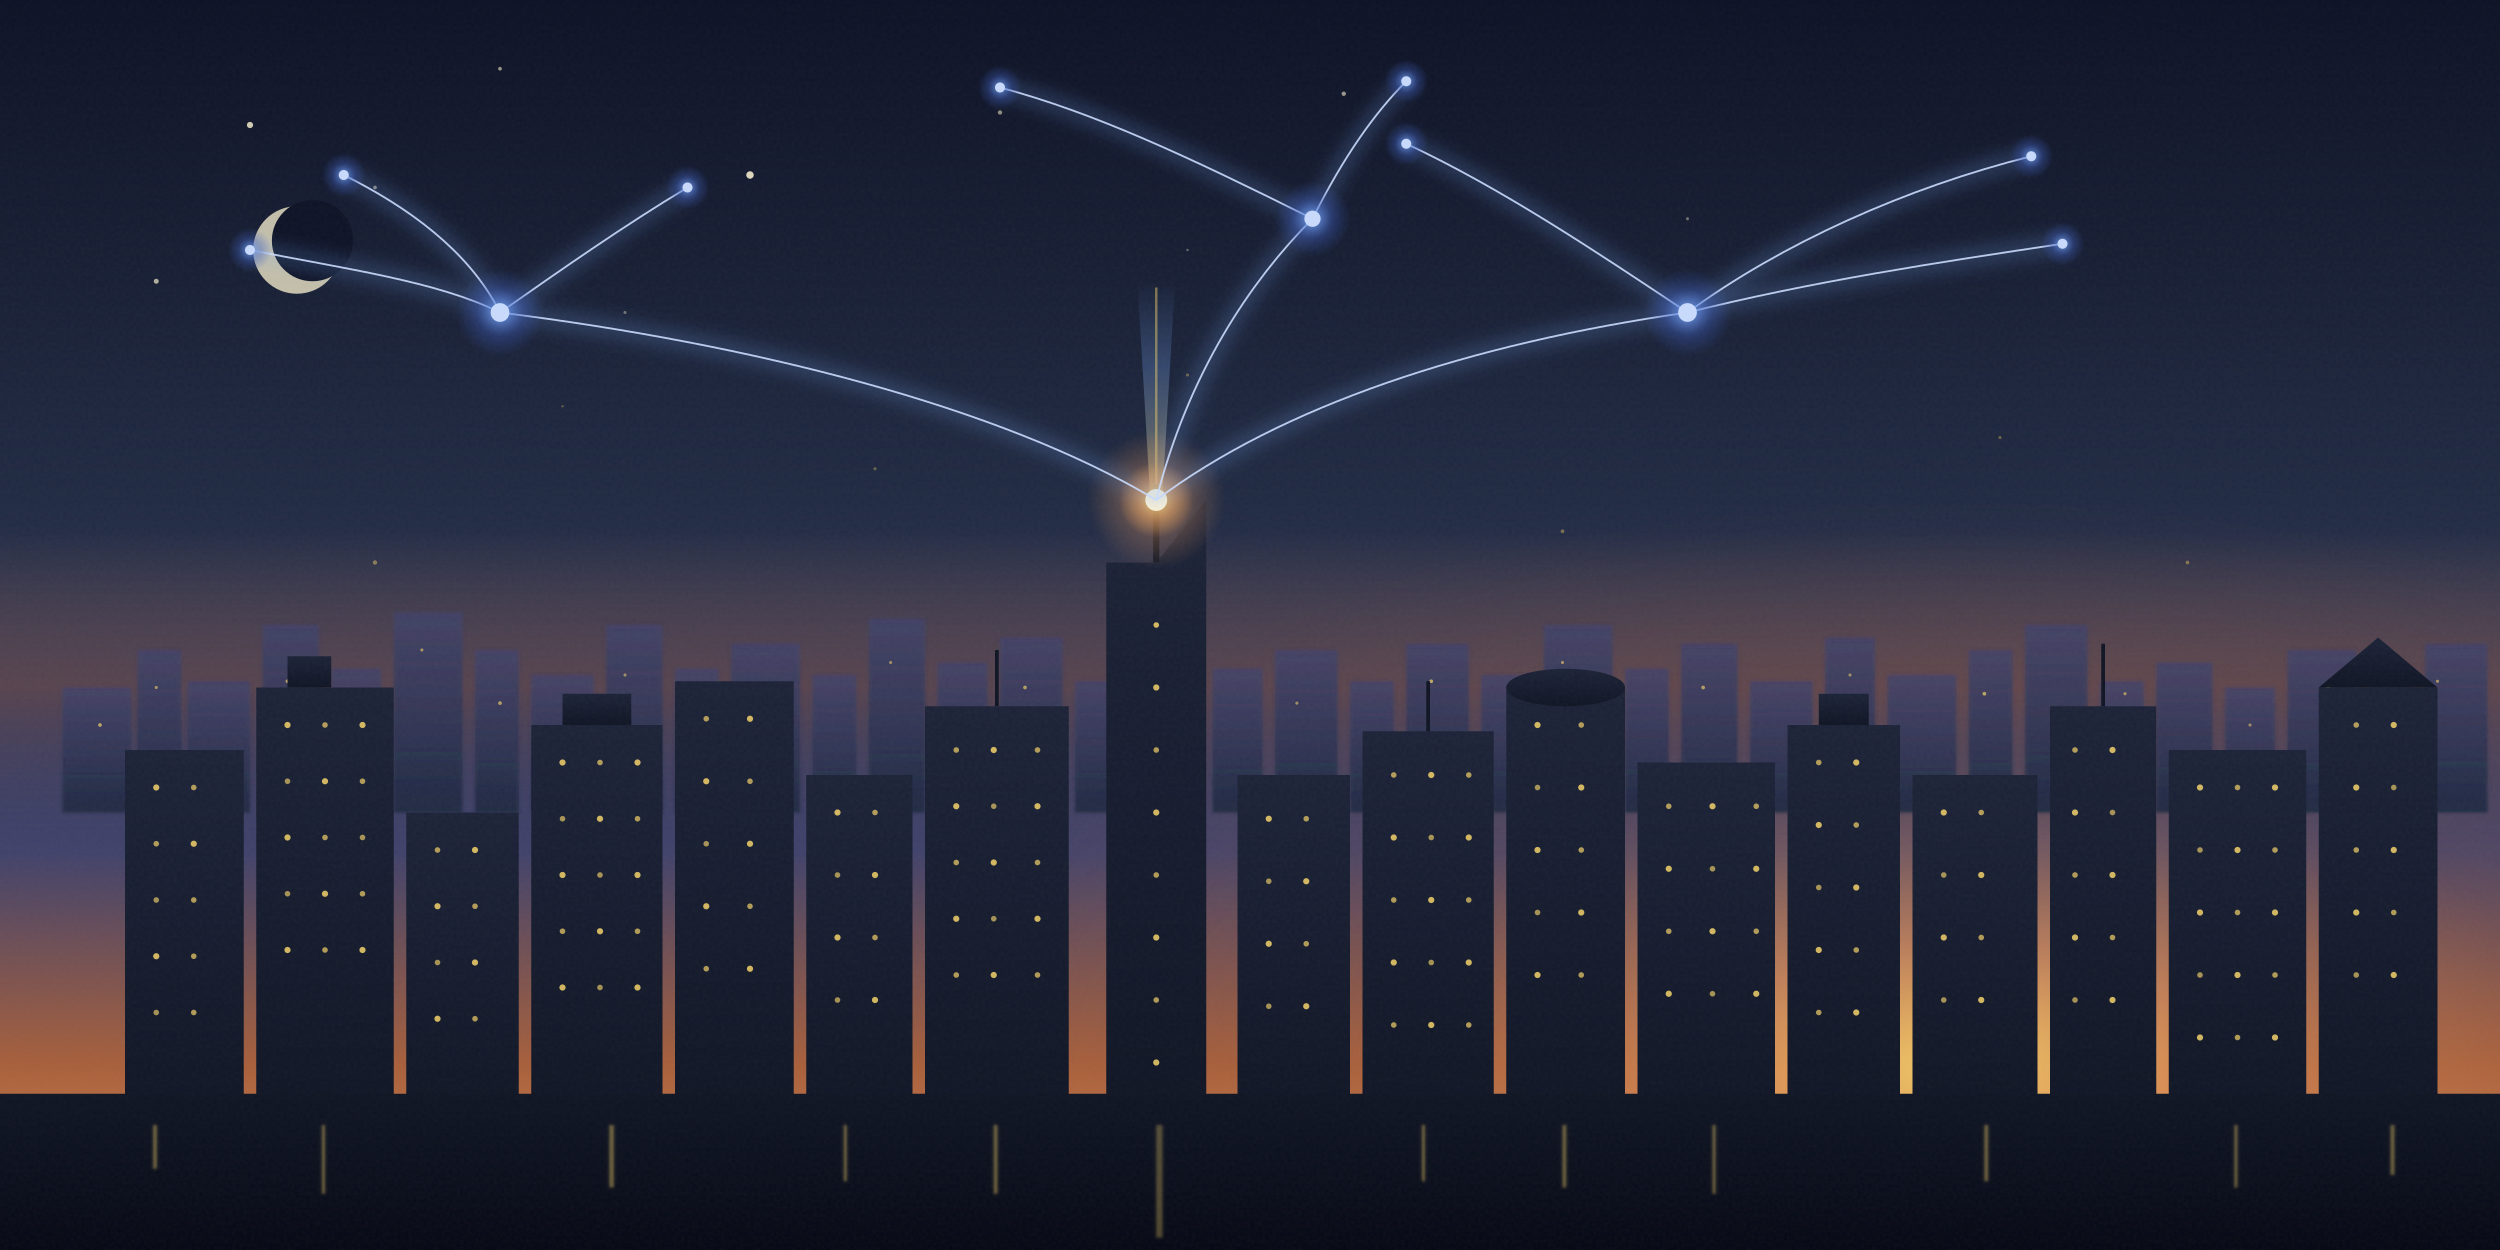
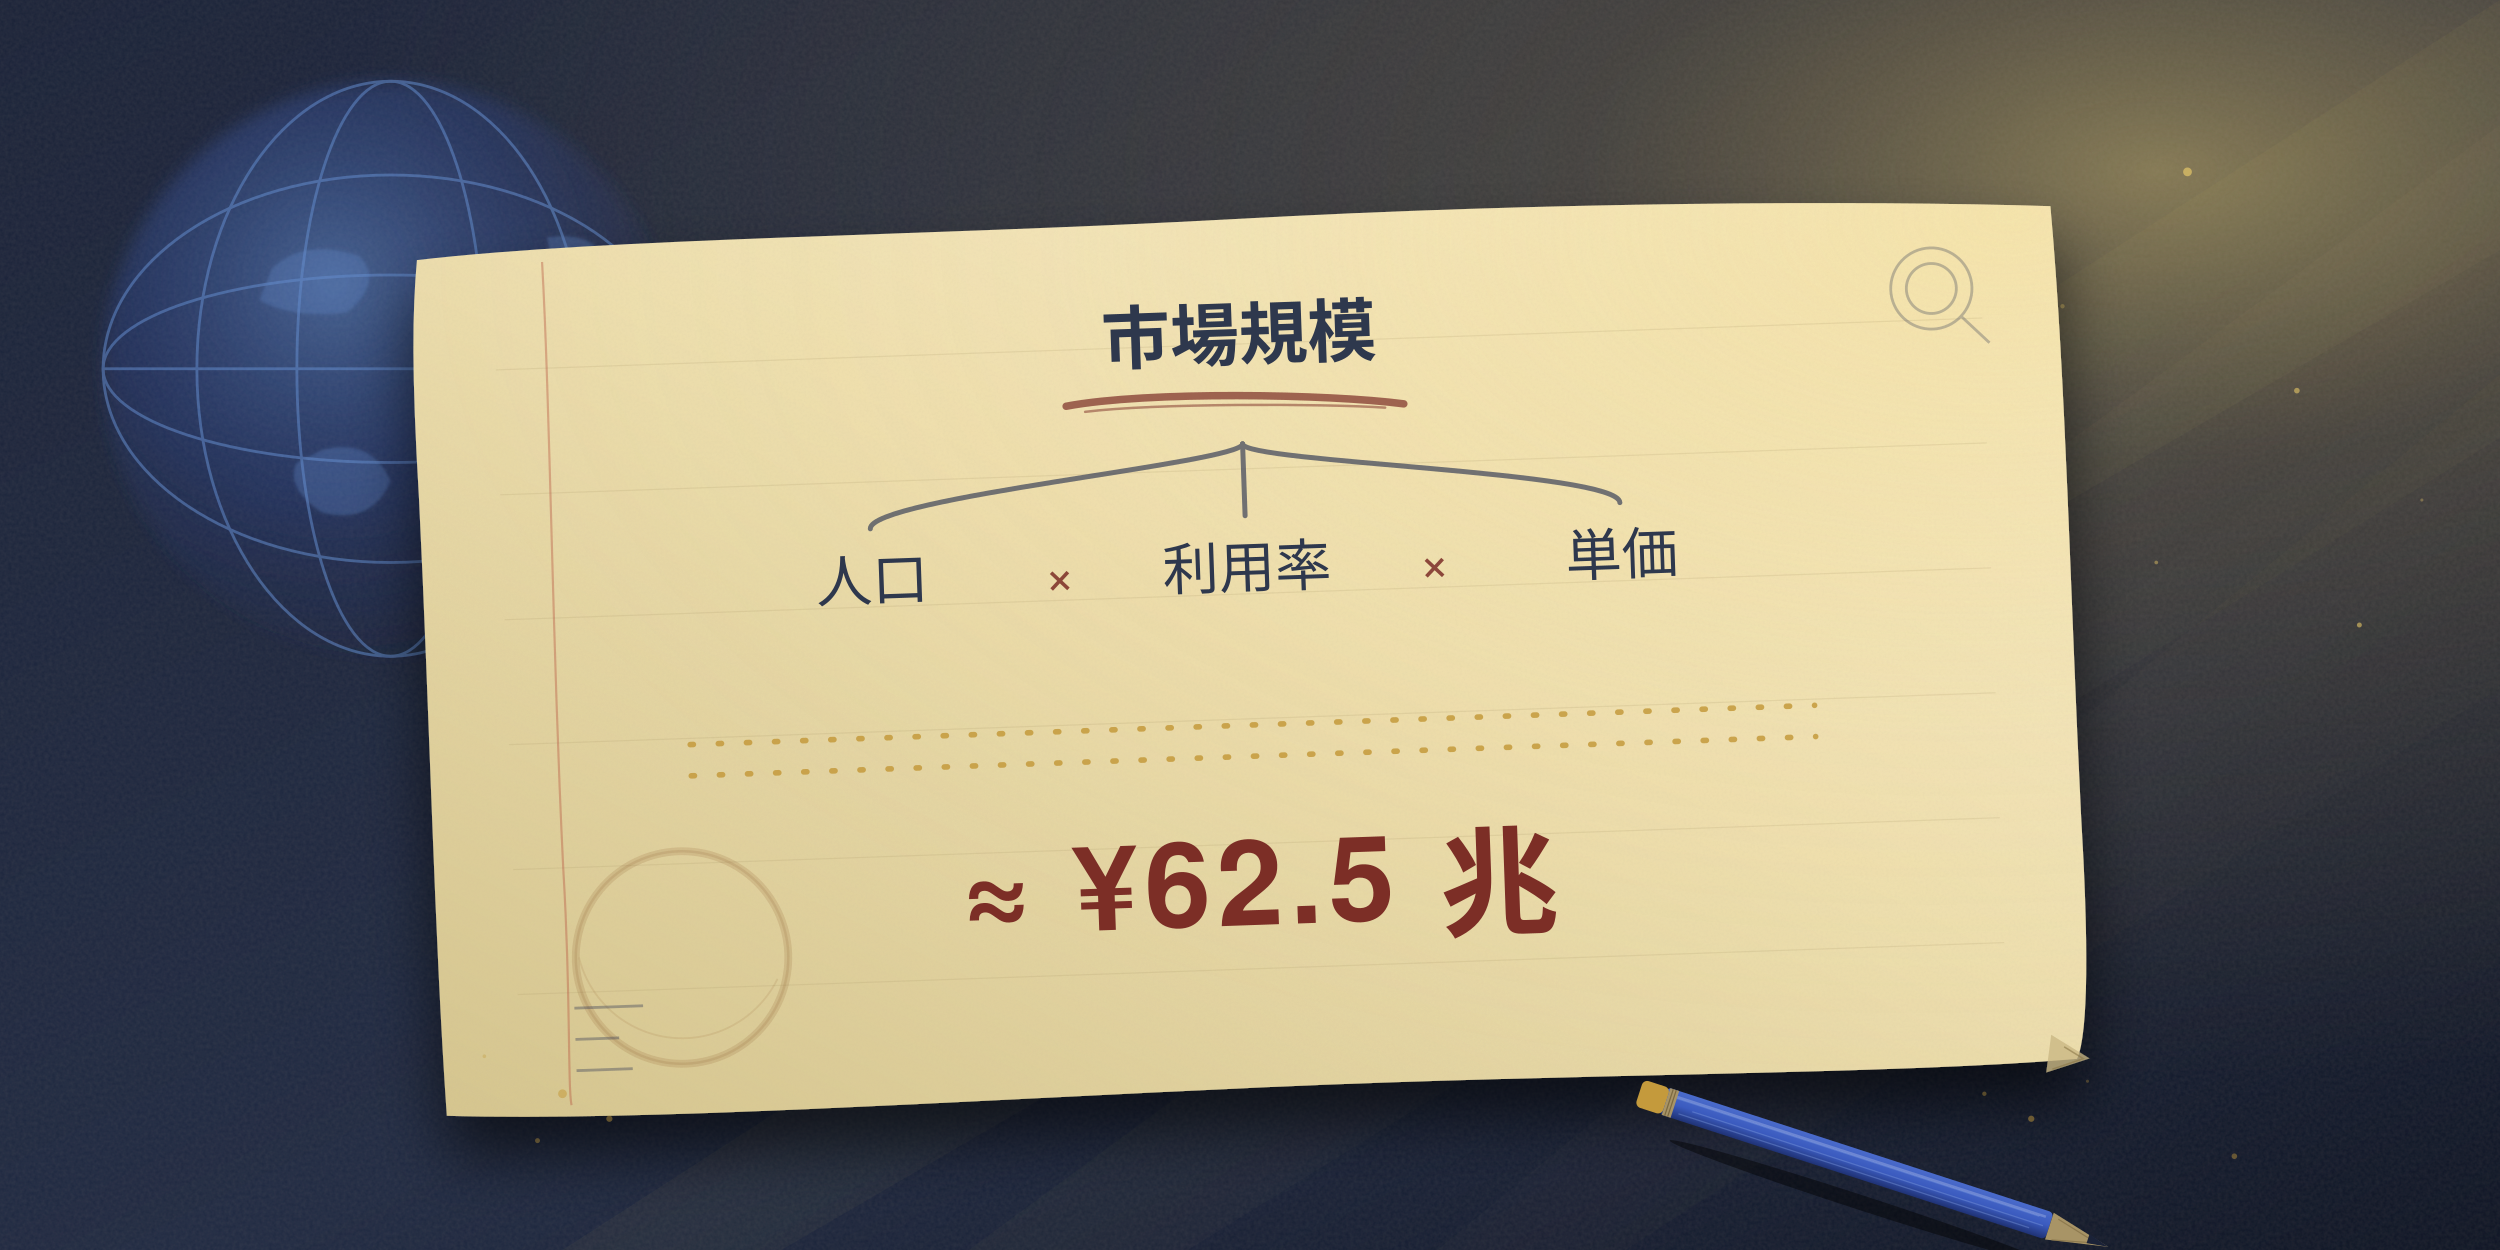
<svg xmlns="http://www.w3.org/2000/svg" viewBox="0 0 800 400" preserveAspectRatio="xMidYMid slice">
  <defs>
-     <linearGradient id="sky-f1" x1="0" y1="0" x2="0" y2="1">
-       <stop offset="0%" stop-color="#0B1024" />
-       <stop offset="40%" stop-color="#1F2942" />
-       <stop offset="68%" stop-color="#3F416B" />
-       <stop offset="85%" stop-color="#A85F3B" />
-       <stop offset="100%" stop-color="#E8965D" />
+     <linearGradient id="desk-f1" x1="0" y1="0" x2="1" y2="1">
+       <stop offset="0%" stop-color="#1A2238" />
+       <stop offset="55%" stop-color="#1F2942" />
+       <stop offset="100%" stop-color="#0E1424" />
    </linearGradient>
-     <radialGradient id="sun-f1" cx="0.78" cy="0.85" r="0.45">
-       <stop offset="0%" stop-color="#F4D26A" stop-opacity="0.95" />
-       <stop offset="22%" stop-color="#F4A261" stop-opacity="0.55" />
-       <stop offset="55%" stop-color="#A85F3B" stop-opacity="0.18" />
-       <stop offset="100%" stop-color="#A85F3B" stop-opacity="0" />
+     <radialGradient id="lamp-f1" cx="0.86" cy="0.14" r="0.72">
+       <stop offset="0%" stop-color="#F4D26A" stop-opacity="0.48" />
+       <stop offset="32%" stop-color="#C49A3C" stop-opacity="0.22" />
+       <stop offset="100%" stop-color="#C49A3C" stop-opacity="0" />
    </radialGradient>
-     <linearGradient id="cityFar-f1" x1="0" y1="0" x2="0" y2="1">
-       <stop offset="0%" stop-color="#3F416B" stop-opacity="0.8" />
-       <stop offset="100%" stop-color="#1F2942" stop-opacity="1" />
+     <linearGradient id="paper-f1" x1="0" y1="1" x2="1" y2="0">
+       <stop offset="0%" stop-color="#D5C58E" />
+       <stop offset="55%" stop-color="#EFE0B0" />
+       <stop offset="100%" stop-color="#F9F0D2" />
    </linearGradient>
-     <linearGradient id="cityMid-f1" x1="0" y1="0" x2="0" y2="1">
-       <stop offset="0%" stop-color="#1B2238" stop-opacity="1" />
-       <stop offset="100%" stop-color="#0E1424" stop-opacity="1" />
+     <radialGradient id="paperWarm-f1" cx="0.95" cy="0.05" r="0.95">
+       <stop offset="0%" stop-color="#F4D26A" stop-opacity="0.35" />
+       <stop offset="60%" stop-color="#F4D26A" stop-opacity="0.05" />
+       <stop offset="100%" stop-color="#F4D26A" stop-opacity="0" />
+     </radialGradient>
+     <linearGradient id="pencil-f1" x1="0" y1="0" x2="0" y2="1">
+       <stop offset="0%" stop-color="#4A6BCB" />
+       <stop offset="50%" stop-color="#3B5BBF" />
+       <stop offset="100%" stop-color="#1F3275" />
    </linearGradient>
-     <linearGradient id="cityNear-f1" x1="0" y1="0" x2="0" y2="1">
-       <stop offset="0%" stop-color="#0F1530" stop-opacity="1" />
-       <stop offset="100%" stop-color="#070914" stop-opacity="1" />
+     <radialGradient id="globe-f1" cx="0.4" cy="0.35" r="0.7">
+       <stop offset="0%" stop-color="#7AAEFF" stop-opacity="0.6" />
+       <stop offset="55%" stop-color="#3B5BBF" stop-opacity="0.32" />
+       <stop offset="100%" stop-color="#1B2954" stop-opacity="0.08" />
+     </radialGradient>
+     <linearGradient id="ray-f1" x1="0" y1="0" x2="1" y2="1">
+       <stop offset="0%" stop-color="#F4D26A" stop-opacity="0.18" />
+       <stop offset="40%" stop-color="#F4D26A" stop-opacity="0.06" />
+       <stop offset="100%" stop-color="#F4D26A" stop-opacity="0" />
    </linearGradient>
-     <linearGradient id="floor-f1" x1="0" y1="0" x2="0" y2="1">
-       <stop offset="0%" stop-color="#0E1424" />
-       <stop offset="100%" stop-color="#040714" />
-     </linearGradient>
-     <linearGradient id="haze-f1" x1="0" y1="0" x2="0" y2="1">
-       <stop offset="0%" stop-color="#E8965D" stop-opacity="0" />
-       <stop offset="50%" stop-color="#A85F3B" stop-opacity="0.32" />
-       <stop offset="100%" stop-color="#3F416B" stop-opacity="0" />
-     </linearGradient>
-     <radialGradient id="nodeGlow-f1" cx="0.5" cy="0.5" r="0.5">
-       <stop offset="0%" stop-color="#7AAEFF" stop-opacity="1" />
-       <stop offset="55%" stop-color="#3B5BBF" stop-opacity="0.4" />
-       <stop offset="100%" stop-color="#3B5BBF" stop-opacity="0" />
-     </radialGradient>
-     <radialGradient id="rootGlow-f1" cx="0.5" cy="0.5" r="0.5">
-       <stop offset="0%" stop-color="#F4D26A" stop-opacity="1" />
-       <stop offset="50%" stop-color="#F4A261" stop-opacity="0.5" />
-       <stop offset="100%" stop-color="#F4A261" stop-opacity="0" />
-     </radialGradient>
    <filter id="grain-f1" x="0%" y="0%" width="100%" height="100%">
      <feTurbulence type="fractalNoise" baseFrequency="0.85" numOctaves="2" seed="3" />
-       <feColorMatrix type="matrix" values="0 0 0 0 0.42  0 0 0 0 0.36  0 0 0 0 0.27  0 0 0 0.12 0" />
+       <feColorMatrix type="matrix" values="0 0 0 0 0.42  0 0 0 0 0.36  0 0 0 0 0.27  0 0 0 0.20 0" />
      <feComposite operator="in" in2="SourceGraphic" />
    </filter>
-     <filter id="softGlow-f1" x="-50%" y="-50%" width="200%" height="200%">
-       <feGaussianBlur stdDeviation="3" />
+     <filter id="paperGrain-f1" x="0%" y="0%" width="100%" height="100%">
+       <feTurbulence type="fractalNoise" baseFrequency="1.2" numOctaves="2" seed="7" />
+       <feColorMatrix type="matrix" values="0 0 0 0 0.55  0 0 0 0 0.46  0 0 0 0 0.30  0 0 0 0.20 0" />
+       <feComposite operator="in" in2="SourceGraphic" />
    </filter>
-     <filter id="strongGlow-f1" x="-50%" y="-50%" width="200%" height="200%">
-       <feGaussianBlur stdDeviation="6" />
+     <filter id="cardShadow-f1" x="-15%" y="-15%" width="130%" height="135%">
+       <feGaussianBlur in="SourceAlpha" stdDeviation="10" />
+       <feOffset dx="0" dy="12" />
+       <feComponentTransfer>
+         <feFuncA type="linear" slope="0.6" />
+       </feComponentTransfer>
+       <feMerge>
+         <feMergeNode />
+         <feMergeNode in="SourceGraphic" />
+       </feMerge>
    </filter>
-     <filter id="cityHaze-f1">
+     <filter id="softBlur-f1">
+       <feGaussianBlur stdDeviation="2.5" />
+     </filter>
+     <filter id="microBlur-f1">
      <feGaussianBlur stdDeviation="0.6" />
    </filter>
+     <clipPath id="paperShape-f1">
+       <path d="         M -262 -136         C -200 -141, -100 -138, 0 -140         C 100 -142, 200 -139, 261 -135         C 264 -80, 263 -10, 264 60         C 265 100, 264 130, 260 138         C 200 141, 100 137, 0 138         C -100 139, -200 142, -262 138         C -264 80, -263 10, -264 -60         C -265 -100, -264 -120, -262 -136         Z" />
+     </clipPath>
  </defs>
-   <rect width="800" height="400" fill="url(#sky-f1)" />
-   <rect width="800" height="400" fill="url(#sun-f1)" />
-   <g fill="#F4ECCC">
-     <circle cx="80" cy="40" r="1.0" opacity="0.85" />
-     <circle cx="160" cy="22" r="0.6" opacity="0.6" />
-     <circle cx="240" cy="56" r="1.2" opacity="0.9" />
-     <circle cx="320" cy="36" r="0.7" opacity="0.55" />
-     <circle cx="50" cy="90" r="0.8" opacity="0.7" />
-     <circle cx="200" cy="100" r="0.5" opacity="0.4" />
-     <circle cx="120" cy="60" r="0.6" opacity="0.5" />
-     <circle cx="430" cy="30" r="0.7" opacity="0.6" />
-     <circle cx="540" cy="70" r="0.5" opacity="0.4" />
-     <circle cx="380" cy="80" r="0.4" opacity="0.35" />
+   <rect width="800" height="400" fill="url(#desk-f1)" />
+   <rect width="800" height="400" fill="url(#lamp-f1)" />
+   <g opacity="0.85">
+     <polygon points="800,0 800,80 250,400 180,400" fill="url(#ray-f1)" />
+     <polygon points="800,40 800,140 380,400 310,400" fill="url(#ray-f1)" opacity="0.7" />
+     <polygon points="800,120 800,220 520,400 460,400" fill="url(#ray-f1)" opacity="0.5" />
  </g>
-   <g transform="translate(95,80)" opacity="0.85">
-     <circle cx="0" cy="0" r="14" fill="#F4ECCC" opacity="0.92" />
-     <circle cx="5" cy="-3" r="13" fill="#0B1024" />
-   </g>
-   <rect x="0" y="170" width="800" height="100" fill="url(#haze-f1)" />
-   <g fill="url(#cityFar-f1)" filter="url(#cityHaze-f1)">
-     <rect x="20" y="220" width="22" height="40" />
-     <rect x="44" y="208" width="14" height="52" />
-     <rect x="60" y="218" width="20" height="42" />
-     <rect x="84" y="200" width="18" height="60" />
-     <rect x="106" y="214" width="16" height="46" />
-     <rect x="126" y="196" width="22" height="64" />
-     <rect x="152" y="208" width="14" height="52" />
-     <rect x="170" y="216" width="20" height="44" />
-     <rect x="194" y="200" width="18" height="60" />
-     <rect x="216" y="214" width="14" height="46" />
-     <rect x="234" y="206" width="22" height="54" />
-     <rect x="260" y="216" width="14" height="44" />
-     <rect x="278" y="198" width="18" height="62" />
-     <rect x="300" y="212" width="16" height="48" />
-     <rect x="320" y="204" width="20" height="56" />
-     <rect x="344" y="218" width="14" height="42" />
-     <rect x="362" y="202" width="22" height="58" />
-     <rect x="388" y="214" width="16" height="46" />
-     <rect x="408" y="208" width="20" height="52" />
-     <rect x="432" y="218" width="14" height="42" />
-     <rect x="450" y="206" width="20" height="54" />
-     <rect x="474" y="216" width="16" height="44" />
-     <rect x="494" y="200" width="22" height="60" />
-     <rect x="520" y="214" width="14" height="46" />
-     <rect x="538" y="206" width="18" height="54" />
-     <rect x="560" y="218" width="20" height="42" />
-     <rect x="584" y="204" width="16" height="56" />
-     <rect x="604" y="216" width="22" height="44" />
-     <rect x="630" y="208" width="14" height="52" />
-     <rect x="648" y="200" width="20" height="60" />
-     <rect x="672" y="218" width="14" height="42" />
-     <rect x="690" y="212" width="18" height="48" />
-     <rect x="712" y="220" width="16" height="40" />
-     <rect x="732" y="208" width="22" height="52" />
-     <rect x="758" y="218" width="14" height="42" />
-     <rect x="776" y="206" width="20" height="54" />
+   <rect width="800" height="400" filter="url(#grain-f1)" opacity="0.55" />
+   <g transform="translate(125,118)" opacity="0.72">
+     <g filter="url(#softBlur-f1)">
+       <circle cx="0" cy="0" r="92" fill="url(#globe-f1)" />
+     </g>
+     <g fill="none" stroke="#7AAEFF" stroke-width="0.9" opacity="0.55">
+       <ellipse cx="0" cy="0" rx="92" ry="30" />
+       <ellipse cx="0" cy="0" rx="92" ry="62" />
+       <ellipse cx="0" cy="0" rx="30" ry="92" />
+       <ellipse cx="0" cy="0" rx="62" ry="92" />
+       <line x1="-92" y1="0" x2="92" y2="0" />
+     </g>
+     <g fill="#7AAEFF" opacity="0.32" filter="url(#microBlur-f1)">
+       <path d="M -38 -32 Q -28 -42, -10 -36 Q -2 -28, -14 -18 Q -32 -16, -42 -22 Z" />
+       <path d="M 12 -8 Q 32 -16, 48 -6 Q 54 6, 44 16 Q 26 20, 14 12 Z" />
+       <path d="M -22 26 Q -6 22, 0 36 Q -6 50, -22 46 Q -34 38, -30 30 Z" />
+       <path d="M 50 -42 Q 64 -44, 68 -36 Q 64 -28, 52 -32 Z" />
+     </g>
  </g>
  <g fill="#F4D26A">
-     <circle cx="32" cy="232" r="0.6" opacity="0.7" />
-     <circle cx="50" cy="220" r="0.5" opacity="0.6" />
-     <circle cx="92" cy="218" r="0.6" opacity="0.7" />
-     <circle cx="135" cy="208" r="0.5" opacity="0.6" />
-     <circle cx="160" cy="225" r="0.6" opacity="0.65" />
-     <circle cx="200" cy="216" r="0.5" opacity="0.55" />
-     <circle cx="245" cy="222" r="0.6" opacity="0.7" />
-     <circle cx="285" cy="212" r="0.5" opacity="0.55" />
-     <circle cx="328" cy="220" r="0.6" opacity="0.65" />
-     <circle cx="370" cy="218" r="0.5" opacity="0.55" />
-     <circle cx="415" cy="225" r="0.5" opacity="0.55" />
-     <circle cx="458" cy="218" r="0.6" opacity="0.7" />
-     <circle cx="500" cy="212" r="0.5" opacity="0.6" />
-     <circle cx="545" cy="220" r="0.6" opacity="0.65" />
-     <circle cx="592" cy="216" r="0.5" opacity="0.55" />
-     <circle cx="635" cy="222" r="0.6" opacity="0.7" />
-     <circle cx="680" cy="222" r="0.5" opacity="0.6" />
-     <circle cx="720" cy="232" r="0.5" opacity="0.55" />
-     <circle cx="745" cy="220" r="0.6" opacity="0.65" />
-     <circle cx="780" cy="218" r="0.5" opacity="0.6" />
+     <circle cx="700" cy="55" r="1.4" opacity="0.6" />
+     <circle cx="660" cy="98" r="0.7" opacity="0.42" />
+     <circle cx="735" cy="125" r="0.9" opacity="0.55" />
+     <circle cx="610" cy="138" r="0.5" opacity="0.35" />
+     <circle cx="690" cy="180" r="0.6" opacity="0.42" />
+     <circle cx="755" cy="200" r="0.8" opacity="0.55" />
+     <circle cx="635" cy="225" r="0.5" opacity="0.32" />
+     <circle cx="585" cy="78" r="0.6" opacity="0.40" />
+     <circle cx="775" cy="160" r="0.5" opacity="0.32" />
  </g>
-   <g fill="url(#cityMid-f1)">
-     <rect x="40" y="240" width="38" height="120" />
-     <rect x="82" y="220" width="44" height="140" />
-     <rect x="92" y="210" width="14" height="10" />
-     <rect x="130" y="260" width="36" height="100" />
-     <rect x="170" y="232" width="42" height="128" />
-     <rect x="180" y="222" width="22" height="10" />
-     <rect x="216" y="218" width="38" height="142" />
-     <rect x="258" y="248" width="34" height="112" />
-     <rect x="296" y="226" width="46" height="134" />
-     <line x1="319" y1="226" x2="319" y2="208" stroke="#0E1424" stroke-width="1.2" />
-     <polygon points="370,180 386,160 386,360 354,360 354,180" />
-     <rect x="396" y="248" width="36" height="112" />
-     <rect x="436" y="234" width="42" height="126" />
-     <line x1="457" y1="234" x2="457" y2="218" stroke="#0E1424" stroke-width="1.2" />
-     <rect x="482" y="220" width="38" height="140" />
-     <ellipse cx="501" cy="220" rx="19" ry="6" />
-     <rect x="524" y="244" width="44" height="116" />
-     <rect x="572" y="232" width="36" height="128" />
-     <rect x="582" y="222" width="16" height="10" />
-     <rect x="612" y="248" width="40" height="112" />
-     <rect x="656" y="226" width="34" height="134" />
-     <line x1="673" y1="226" x2="673" y2="206" stroke="#0E1424" stroke-width="1.2" />
-     <rect x="694" y="240" width="44" height="120" />
-     <rect x="742" y="220" width="38" height="140" />
-     <polygon points="742,220 780,220 761,204" />
+   <g transform="translate(400,210) rotate(-2)" filter="url(#cardShadow-f1)">
+     <path d="       M -262 -136       C -200 -141, -100 -138, 0 -140       C 100 -142, 200 -139, 261 -135       C 264 -80, 263 -10, 264 60       C 265 100, 264 130, 260 138       C 200 141, 100 137, 0 138       C -100 139, -200 142, -262 138       C -264 80, -263 10, -264 -60       C -265 -100, -264 -120, -262 -136       Z" fill="url(#paper-f1)" />
+     <g clip-path="url(#paperShape-f1)">
+       <rect x="-265" y="-145" width="540" height="290" fill="url(#paperWarm-f1)" />
+       <rect x="-265" y="-145" width="540" height="290" filter="url(#paperGrain-f1)" opacity="0.55" />
+     </g>
+     <g stroke="#A89466" stroke-width="0.4" opacity="0.18">
+       <line x1="-238" y1="-100" x2="238" y2="-100" />
+       <line x1="-238" y1="-60" x2="238" y2="-60" />
+       <line x1="-238" y1="-20" x2="238" y2="-20" />
+       <line x1="-238" y1="20" x2="238" y2="20" />
+       <line x1="-238" y1="60" x2="238" y2="60" />
+       <line x1="-238" y1="100" x2="238" y2="100" />
+     </g>
+     <path d="M -222 -134 C -221 -90, -223 -10, -222 60 C -221 100, -223 130, -222 136" stroke="#B7553F" stroke-width="0.7" opacity="0.4" fill="none" />
+     <g transform="translate(-185,90) rotate(-12)" opacity="0.32">
+       <circle cx="0" cy="0" r="34" fill="none" stroke="#8B5A2B" stroke-width="2.5" opacity="0.55" />
+       <circle cx="0" cy="0" r="34" fill="none" stroke="#8B5A2B" stroke-width="0.8" opacity="0.85" />
+       <path d="M -32 -8 A 34 34 0 0 0 28 14" fill="none" stroke="#8B5A2B" stroke-width="0.6" opacity="0.4" />
+     </g>
+     <g font-family="'Helvetica Neue','Hiragino Sans','Yu Gothic',sans-serif" fill="#2E374D">
+       <text x="0" y="-95" text-anchor="middle" font-size="22" font-weight="700">市場規模</text>
+     </g>
+     <path d="M -56 -82 C -30 -86, 28 -83, 52 -79" fill="none" stroke="#7B2D26" stroke-width="2.4" stroke-linecap="round" opacity="0.7" />
+     <path d="M -50 -80 C -28 -82, 26 -80, 46 -78" fill="none" stroke="#7B2D26" stroke-width="0.8" stroke-linecap="round" opacity="0.5" />
+     <g fill="none" stroke="#3B4258" stroke-width="1.6" stroke-linecap="round" opacity="0.7">
+       <path d="M 0 -68 C 0 -62, -120 -55, -120 -45" />
+       <path d="M 0 -68 L 0 -45" />
+       <path d="M 0 -68 C 0 -62, 120 -55, 120 -45" />
+     </g>
+     <g font-family="'Helvetica Neue','Hiragino Sans','Yu Gothic',sans-serif" fill="#2E374D">
+       <text x="-120" y="-22" text-anchor="middle" font-size="18" font-weight="500">人口</text>
+       <text x="0" y="-22" text-anchor="middle" font-size="18" font-weight="500">利用率</text>
+       <text x="120" y="-22" text-anchor="middle" font-size="18" font-weight="500">単価</text>
+       <text x="-60" y="-22" text-anchor="middle" font-size="17" font-weight="400" fill="#7B2D26" opacity="0.85">×</text>
+       <text x="60" y="-22" text-anchor="middle" font-size="17" font-weight="400" fill="#7B2D26" opacity="0.85">×</text>
+     </g>
+     <g stroke="#C49A3C" stroke-linecap="round" stroke-dasharray="1 8" opacity="0.85">
+       <line x1="-180" y1="22" x2="180" y2="22" stroke-width="1.8" />
+       <line x1="-180" y1="32" x2="180" y2="32" stroke-width="1.8" />
+     </g>
+     <text x="0" y="86" text-anchor="middle" font-family="'Helvetica Neue','Hiragino Sans','Yu Gothic',sans-serif" font-size="38" font-weight="700" fill="#7B2D26" letter-spacing="2">≈ ¥62.5 兆</text>
+     <g stroke="#3B4258" stroke-width="0.9" fill="none" opacity="0.32">
+       <circle cx="222" cy="-110" r="13" />
+       <circle cx="222" cy="-110" r="8" />
+       <line x1="231" y1="-101" x2="240" y2="-92" />
+     </g>
+     <g stroke="#3B4258" stroke-width="0.9" fill="none" opacity="0.4">
+       <line x1="-220" y1="105" x2="-198" y2="105" />
+       <line x1="-220" y1="115" x2="-206" y2="115" />
+       <line x1="-220" y1="125" x2="-202" y2="125" />
+     </g>
+     <g>
+       <path d="M 252 130 L 264 138 L 250 142 Z" fill="#C8B582" opacity="0.75" />
+       <path d="M 256 134 L 262 138 L 252 141" fill="none" stroke="#8B7848" stroke-width="0.5" opacity="0.6" />
+     </g>
  </g>
-   <g fill="#F4D26A">
-     <circle cx="50" cy="252" r="1" opacity="0.85" />
-     <circle cx="62" cy="252" r="0.9" opacity="0.7" />
-     <circle cx="50" cy="270" r="0.9" opacity="0.7" />
-     <circle cx="62" cy="270" r="1" opacity="0.85" />
-     <circle cx="50" cy="288" r="0.9" opacity="0.65" />
-     <circle cx="62" cy="288" r="0.9" opacity="0.7" />
-     <circle cx="50" cy="306" r="1" opacity="0.85" />
-     <circle cx="62" cy="306" r="0.9" opacity="0.7" />
-     <circle cx="50" cy="324" r="0.9" opacity="0.65" />
-     <circle cx="62" cy="324" r="0.9" opacity="0.7" />
-     <circle cx="92" cy="232" r="1" opacity="0.85" />
-     <circle cx="104" cy="232" r="0.9" opacity="0.7" />
-     <circle cx="116" cy="232" r="1" opacity="0.85" />
-     <circle cx="92" cy="250" r="0.9" opacity="0.65" />
-     <circle cx="104" cy="250" r="1" opacity="0.85" />
-     <circle cx="116" cy="250" r="0.9" opacity="0.7" />
-     <circle cx="92" cy="268" r="1" opacity="0.85" />
-     <circle cx="104" cy="268" r="0.9" opacity="0.7" />
-     <circle cx="116" cy="268" r="0.9" opacity="0.65" />
-     <circle cx="92" cy="286" r="0.9" opacity="0.65" />
-     <circle cx="104" cy="286" r="1" opacity="0.85" />
-     <circle cx="116" cy="286" r="0.9" opacity="0.7" />
-     <circle cx="92" cy="304" r="1" opacity="0.85" />
-     <circle cx="104" cy="304" r="0.9" opacity="0.7" />
-     <circle cx="116" cy="304" r="1" opacity="0.85" />
-     <circle cx="140" cy="272" r="0.9" opacity="0.7" />
-     <circle cx="152" cy="272" r="1" opacity="0.85" />
-     <circle cx="140" cy="290" r="1" opacity="0.85" />
-     <circle cx="152" cy="290" r="0.9" opacity="0.7" />
-     <circle cx="140" cy="308" r="0.9" opacity="0.65" />
-     <circle cx="152" cy="308" r="1" opacity="0.85" />
-     <circle cx="140" cy="326" r="1" opacity="0.85" />
-     <circle cx="152" cy="326" r="0.9" opacity="0.7" />
-     <circle cx="180" cy="244" r="1" opacity="0.85" />
-     <circle cx="192" cy="244" r="0.9" opacity="0.7" />
-     <circle cx="204" cy="244" r="1" opacity="0.85" />
-     <circle cx="180" cy="262" r="0.9" opacity="0.65" />
-     <circle cx="192" cy="262" r="1" opacity="0.85" />
-     <circle cx="204" cy="262" r="0.9" opacity="0.7" />
-     <circle cx="180" cy="280" r="1" opacity="0.85" />
-     <circle cx="192" cy="280" r="0.9" opacity="0.65" />
-     <circle cx="204" cy="280" r="1" opacity="0.85" />
-     <circle cx="180" cy="298" r="0.9" opacity="0.7" />
-     <circle cx="192" cy="298" r="1" opacity="0.85" />
-     <circle cx="204" cy="298" r="0.9" opacity="0.7" />
-     <circle cx="180" cy="316" r="1" opacity="0.85" />
-     <circle cx="192" cy="316" r="0.9" opacity="0.65" />
-     <circle cx="204" cy="316" r="1" opacity="0.85" />
-     <circle cx="226" cy="230" r="0.9" opacity="0.7" />
-     <circle cx="240" cy="230" r="1" opacity="0.85" />
-     <circle cx="226" cy="250" r="1" opacity="0.85" />
-     <circle cx="240" cy="250" r="0.9" opacity="0.7" />
-     <circle cx="226" cy="270" r="0.9" opacity="0.65" />
-     <circle cx="240" cy="270" r="1" opacity="0.85" />
-     <circle cx="226" cy="290" r="1" opacity="0.85" />
-     <circle cx="240" cy="290" r="0.9" opacity="0.7" />
-     <circle cx="226" cy="310" r="0.9" opacity="0.7" />
-     <circle cx="240" cy="310" r="1" opacity="0.85" />
-     <circle cx="268" cy="260" r="1" opacity="0.85" />
-     <circle cx="280" cy="260" r="0.9" opacity="0.7" />
-     <circle cx="268" cy="280" r="0.9" opacity="0.65" />
-     <circle cx="280" cy="280" r="1" opacity="0.85" />
-     <circle cx="268" cy="300" r="1" opacity="0.85" />
-     <circle cx="280" cy="300" r="0.9" opacity="0.7" />
-     <circle cx="268" cy="320" r="0.9" opacity="0.65" />
-     <circle cx="280" cy="320" r="1" opacity="0.85" />
-     <circle cx="306" cy="240" r="0.9" opacity="0.7" />
-     <circle cx="318" cy="240" r="1" opacity="0.85" />
-     <circle cx="332" cy="240" r="0.9" opacity="0.7" />
-     <circle cx="306" cy="258" r="1" opacity="0.85" />
-     <circle cx="318" cy="258" r="0.9" opacity="0.65" />
-     <circle cx="332" cy="258" r="1" opacity="0.85" />
-     <circle cx="306" cy="276" r="0.9" opacity="0.7" />
-     <circle cx="318" cy="276" r="1" opacity="0.85" />
-     <circle cx="332" cy="276" r="0.9" opacity="0.7" />
-     <circle cx="306" cy="294" r="1" opacity="0.85" />
-     <circle cx="318" cy="294" r="0.9" opacity="0.65" />
-     <circle cx="332" cy="294" r="1" opacity="0.85" />
-     <circle cx="306" cy="312" r="0.9" opacity="0.7" />
-     <circle cx="318" cy="312" r="1" opacity="0.85" />
-     <circle cx="332" cy="312" r="0.9" opacity="0.7" />
-     <circle cx="406" cy="262" r="1" opacity="0.85" />
-     <circle cx="418" cy="262" r="0.9" opacity="0.7" />
-     <circle cx="406" cy="282" r="0.9" opacity="0.65" />
-     <circle cx="418" cy="282" r="1" opacity="0.85" />
-     <circle cx="406" cy="302" r="1" opacity="0.85" />
-     <circle cx="418" cy="302" r="0.9" opacity="0.7" />
-     <circle cx="406" cy="322" r="0.9" opacity="0.65" />
-     <circle cx="418" cy="322" r="1" opacity="0.85" />
-     <circle cx="446" cy="248" r="0.9" opacity="0.7" />
-     <circle cx="458" cy="248" r="1" opacity="0.85" />
-     <circle cx="470" cy="248" r="0.9" opacity="0.7" />
-     <circle cx="446" cy="268" r="1" opacity="0.85" />
-     <circle cx="458" cy="268" r="0.9" opacity="0.65" />
-     <circle cx="470" cy="268" r="1" opacity="0.85" />
-     <circle cx="446" cy="288" r="0.9" opacity="0.7" />
-     <circle cx="458" cy="288" r="1" opacity="0.85" />
-     <circle cx="470" cy="288" r="0.9" opacity="0.7" />
-     <circle cx="446" cy="308" r="1" opacity="0.85" />
-     <circle cx="458" cy="308" r="0.9" opacity="0.65" />
-     <circle cx="470" cy="308" r="1" opacity="0.85" />
-     <circle cx="446" cy="328" r="0.9" opacity="0.7" />
-     <circle cx="458" cy="328" r="1" opacity="0.85" />
-     <circle cx="470" cy="328" r="0.9" opacity="0.7" />
-     <circle cx="492" cy="232" r="1" opacity="0.85" />
-     <circle cx="506" cy="232" r="0.9" opacity="0.7" />
-     <circle cx="492" cy="252" r="0.9" opacity="0.65" />
-     <circle cx="506" cy="252" r="1" opacity="0.85" />
-     <circle cx="492" cy="272" r="1" opacity="0.85" />
-     <circle cx="506" cy="272" r="0.9" opacity="0.7" />
-     <circle cx="492" cy="292" r="0.9" opacity="0.65" />
-     <circle cx="506" cy="292" r="1" opacity="0.85" />
-     <circle cx="492" cy="312" r="1" opacity="0.85" />
-     <circle cx="506" cy="312" r="0.9" opacity="0.7" />
-     <circle cx="534" cy="258" r="0.9" opacity="0.7" />
-     <circle cx="548" cy="258" r="1" opacity="0.85" />
-     <circle cx="562" cy="258" r="0.9" opacity="0.7" />
-     <circle cx="534" cy="278" r="1" opacity="0.85" />
-     <circle cx="548" cy="278" r="0.9" opacity="0.65" />
-     <circle cx="562" cy="278" r="1" opacity="0.85" />
-     <circle cx="534" cy="298" r="0.9" opacity="0.7" />
-     <circle cx="548" cy="298" r="1" opacity="0.85" />
-     <circle cx="562" cy="298" r="0.9" opacity="0.7" />
-     <circle cx="534" cy="318" r="1" opacity="0.85" />
-     <circle cx="548" cy="318" r="0.9" opacity="0.65" />
-     <circle cx="562" cy="318" r="1" opacity="0.85" />
-     <circle cx="582" cy="244" r="0.9" opacity="0.7" />
-     <circle cx="594" cy="244" r="1" opacity="0.85" />
-     <circle cx="582" cy="264" r="1" opacity="0.85" />
-     <circle cx="594" cy="264" r="0.9" opacity="0.7" />
-     <circle cx="582" cy="284" r="0.9" opacity="0.65" />
-     <circle cx="594" cy="284" r="1" opacity="0.85" />
-     <circle cx="582" cy="304" r="1" opacity="0.85" />
-     <circle cx="594" cy="304" r="0.9" opacity="0.7" />
-     <circle cx="582" cy="324" r="0.9" opacity="0.7" />
-     <circle cx="594" cy="324" r="1" opacity="0.85" />
-     <circle cx="622" cy="260" r="1" opacity="0.85" />
-     <circle cx="634" cy="260" r="0.9" opacity="0.7" />
-     <circle cx="622" cy="280" r="0.9" opacity="0.65" />
-     <circle cx="634" cy="280" r="1" opacity="0.85" />
-     <circle cx="622" cy="300" r="1" opacity="0.85" />
-     <circle cx="634" cy="300" r="0.9" opacity="0.7" />
-     <circle cx="622" cy="320" r="0.9" opacity="0.65" />
-     <circle cx="634" cy="320" r="1" opacity="0.85" />
-     <circle cx="664" cy="240" r="0.9" opacity="0.7" />
-     <circle cx="676" cy="240" r="1" opacity="0.85" />
-     <circle cx="664" cy="260" r="1" opacity="0.85" />
-     <circle cx="676" cy="260" r="0.9" opacity="0.65" />
-     <circle cx="664" cy="280" r="0.9" opacity="0.7" />
-     <circle cx="676" cy="280" r="1" opacity="0.85" />
-     <circle cx="664" cy="300" r="1" opacity="0.85" />
-     <circle cx="676" cy="300" r="0.9" opacity="0.7" />
-     <circle cx="664" cy="320" r="0.9" opacity="0.65" />
-     <circle cx="676" cy="320" r="1" opacity="0.85" />
-     <circle cx="704" cy="252" r="1" opacity="0.85" />
-     <circle cx="716" cy="252" r="0.9" opacity="0.7" />
-     <circle cx="728" cy="252" r="1" opacity="0.85" />
-     <circle cx="704" cy="272" r="0.9" opacity="0.65" />
-     <circle cx="716" cy="272" r="1" opacity="0.85" />
-     <circle cx="728" cy="272" r="0.9" opacity="0.7" />
-     <circle cx="704" cy="292" r="1" opacity="0.85" />
-     <circle cx="716" cy="292" r="0.9" opacity="0.7" />
-     <circle cx="728" cy="292" r="1" opacity="0.85" />
-     <circle cx="704" cy="312" r="0.9" opacity="0.65" />
-     <circle cx="716" cy="312" r="1" opacity="0.85" />
-     <circle cx="728" cy="312" r="0.9" opacity="0.7" />
-     <circle cx="704" cy="332" r="1" opacity="0.85" />
-     <circle cx="716" cy="332" r="0.9" opacity="0.7" />
-     <circle cx="728" cy="332" r="1" opacity="0.85" />
-     <circle cx="754" cy="232" r="0.9" opacity="0.7" />
-     <circle cx="766" cy="232" r="1" opacity="0.85" />
-     <circle cx="754" cy="252" r="1" opacity="0.85" />
-     <circle cx="766" cy="252" r="0.9" opacity="0.65" />
-     <circle cx="754" cy="272" r="0.9" opacity="0.7" />
-     <circle cx="766" cy="272" r="1" opacity="0.85" />
-     <circle cx="754" cy="292" r="1" opacity="0.85" />
-     <circle cx="766" cy="292" r="0.9" opacity="0.7" />
-     <circle cx="754" cy="312" r="0.9" opacity="0.65" />
-     <circle cx="766" cy="312" r="1" opacity="0.85" />
+   <g transform="translate(610,378) rotate(18)">
+     <ellipse cx="-12" cy="11" rx="64" ry="2.4" fill="#000000" opacity="0.45" />
+     <rect x="-82" y="-5" width="130" height="9" rx="1.5" fill="url(#pencil-f1)" />
+     <g stroke="#8AA8E8" stroke-width="0.4" opacity="0.35">
+       <line x1="-78" y1="-2.5" x2="44" y2="-2.5" />
+       <line x1="-72" y1="0" x2="46" y2="0" />
+       <line x1="-76" y1="2" x2="42" y2="2" />
+     </g>
+     <rect x="-90" y="-5" width="9" height="9" rx="1.8" fill="#C49A3C" />
+     <rect x="-81" y="-5" width="3" height="9" fill="#A89466" />
+     <line x1="-80" y1="-5" x2="-80" y2="4" stroke="#7C6940" stroke-width="0.4" />
+     <line x1="-79" y1="-5" x2="-79" y2="4" stroke="#7C6940" stroke-width="0.4" />
+     <polygon points="48,-5 48,4 68,0" fill="#A89466" />
+     <line x1="50" y1="-3.5" x2="64" y2="0" stroke="#7C6940" stroke-width="0.4" opacity="0.6" />
+     <line x1="50" y1="3.5" x2="64" y2="0" stroke="#7C6940" stroke-width="0.4" opacity="0.6" />
+     <polygon points="61,-2 61,1 68,0" fill="#1A2238" />
+     <line x1="-78" y1="-3" x2="46" y2="-3" stroke="#FFFFFF" stroke-width="0.8" opacity="0.22" />
  </g>
-   <line x1="370" y1="180" x2="370" y2="155" stroke="#0E1424" stroke-width="2" />
-   <g fill="#F4D26A">
-     <circle cx="370" cy="200" r="0.9" opacity="0.85" />
-     <circle cx="370" cy="220" r="1.0" opacity="0.85" />
-     <circle cx="370" cy="240" r="0.9" opacity="0.7" />
-     <circle cx="370" cy="260" r="1.0" opacity="0.85" />
-     <circle cx="370" cy="280" r="0.9" opacity="0.7" />
-     <circle cx="370" cy="300" r="1.0" opacity="0.85" />
-     <circle cx="370" cy="320" r="0.9" opacity="0.7" />
-     <circle cx="370" cy="340" r="1.0" opacity="0.85" />
-   </g>
-   <defs>
-     <linearGradient id="beam-f1" x1="0" y1="1" x2="0" y2="0">
-       <stop offset="0%" stop-color="#F4D26A" stop-opacity="0.55" />
-       <stop offset="60%" stop-color="#7AAEFF" stop-opacity="0.30" />
-       <stop offset="100%" stop-color="#7AAEFF" stop-opacity="0" />
-     </linearGradient>
-   </defs>
-   <polygon points="368,158 372,158 376,90 364,90" fill="url(#beam-f1)" opacity="0.85" />
-   <line x1="370" y1="155" x2="370" y2="92" stroke="#F4D26A" stroke-width="0.8" opacity="0.45" />
-   <circle cx="370" cy="160" r="22" fill="url(#rootGlow-f1)" opacity="0.55" />
-   <circle cx="370" cy="160" r="12" fill="url(#rootGlow-f1)" opacity="0.95" />
-   <circle cx="370" cy="160" r="3.5" fill="#FFF5D6" opacity="1" />
-   <g fill="none" stroke="#7AAEFF" stroke-width="1.4" stroke-linecap="round" opacity="0.85" filter="url(#softGlow-f1)">
-     <path d="M 370 160 C 320 130, 240 110, 160 100" />
-     <path d="M 370 160 C 410 130, 470 110, 540 100" />
-     <path d="M 370 160 C 380 120, 400 90, 420 70" />
-     <path d="M 160 100 C 140 90, 110 86, 80 80" />
-     <path d="M 160 100 C 150 80, 130 66, 110 56" />
-     <path d="M 160 100 C 180 86, 200 72, 220 60" />
-     <path d="M 540 100 C 580 90, 620 84, 660 78" />
-     <path d="M 540 100 C 570 78, 610 60, 650 50" />
-     <path d="M 540 100 C 510 80, 480 60, 450 46" />
-     <path d="M 420 70  C 430 50, 440 36, 450 26" />
-     <path d="M 420 70  C 380 50, 350 36, 320 28" />
-   </g>
-   <g fill="none" stroke="#C9DBFF" stroke-width="0.6" stroke-linecap="round" opacity="0.9">
-     <path d="M 370 160 C 320 130, 240 110, 160 100" />
-     <path d="M 370 160 C 410 130, 470 110, 540 100" />
-     <path d="M 370 160 C 380 120, 400 90, 420 70" />
-     <path d="M 160 100 C 140 90, 110 86, 80 80" />
-     <path d="M 160 100 C 150 80, 130 66, 110 56" />
-     <path d="M 160 100 C 180 86, 200 72, 220 60" />
-     <path d="M 540 100 C 580 90, 620 84, 660 78" />
-     <path d="M 540 100 C 570 78, 610 60, 650 50" />
-     <path d="M 540 100 C 510 80, 480 60, 450 46" />
-     <path d="M 420 70  C 430 50, 440 36, 450 26" />
-     <path d="M 420 70  C 380 50, 350 36, 320 28" />
-   </g>
-   <g>
-     <circle cx="160" cy="100" r="14" fill="url(#nodeGlow-f1)" opacity="0.9" />
-     <circle cx="160" cy="100" r="3" fill="#C9DBFF" />
-     <circle cx="540" cy="100" r="14" fill="url(#nodeGlow-f1)" opacity="0.9" />
-     <circle cx="540" cy="100" r="3" fill="#C9DBFF" />
-     <circle cx="420" cy="70" r="12" fill="url(#nodeGlow-f1)" opacity="0.9" />
-     <circle cx="420" cy="70" r="2.6" fill="#C9DBFF" />
-     <circle cx="80" cy="80" r="7" fill="url(#nodeGlow-f1)" opacity="0.85" />
-     <circle cx="80" cy="80" r="1.6" fill="#C9DBFF" />
-     <circle cx="110" cy="56" r="7" fill="url(#nodeGlow-f1)" opacity="0.85" />
-     <circle cx="110" cy="56" r="1.6" fill="#C9DBFF" />
-     <circle cx="220" cy="60" r="7" fill="url(#nodeGlow-f1)" opacity="0.85" />
-     <circle cx="220" cy="60" r="1.6" fill="#C9DBFF" />
-     <circle cx="660" cy="78" r="7" fill="url(#nodeGlow-f1)" opacity="0.85" />
-     <circle cx="660" cy="78" r="1.6" fill="#C9DBFF" />
-     <circle cx="650" cy="50" r="7" fill="url(#nodeGlow-f1)" opacity="0.85" />
-     <circle cx="650" cy="50" r="1.6" fill="#C9DBFF" />
-     <circle cx="450" cy="46" r="7" fill="url(#nodeGlow-f1)" opacity="0.85" />
-     <circle cx="450" cy="46" r="1.6" fill="#C9DBFF" />
-     <circle cx="450" cy="26" r="7" fill="url(#nodeGlow-f1)" opacity="0.85" />
-     <circle cx="450" cy="26" r="1.6" fill="#C9DBFF" />
-     <circle cx="320" cy="28" r="7" fill="url(#nodeGlow-f1)" opacity="0.85" />
-     <circle cx="320" cy="28" r="1.6" fill="#C9DBFF" />
-   </g>
-   <rect x="0" y="350" width="800" height="50" fill="url(#floor-f1)" />
-   <g fill="#F4D26A" opacity="0.45" filter="url(#cityHaze-f1)">
-     <rect x="49" y="360" width="1.2" height="14" />
-     <rect x="103" y="360" width="1" height="22" />
-     <rect x="195" y="360" width="1.4" height="20" />
-     <rect x="270" y="360" width="1" height="18" />
-     <rect x="318" y="360" width="1.2" height="22" />
-     <rect x="370" y="360" width="2" height="36" opacity="0.7" />
-     <rect x="455" y="360" width="1" height="18" />
-     <rect x="500" y="360" width="1.2" height="20" />
-     <rect x="548" y="360" width="1" height="22" />
-     <rect x="635" y="360" width="1.2" height="18" />
-     <rect x="715" y="360" width="1" height="20" />
-     <rect x="765" y="360" width="1.2" height="16" />
-   </g>
-   <rect width="800" height="400" filter="url(#grain-f1)" opacity="0.5" />
-   <g fill="#F4D26A">
-     <circle cx="120" cy="180" r="0.7" opacity="0.45" />
-     <circle cx="280" cy="150" r="0.5" opacity="0.35" />
-     <circle cx="500" cy="170" r="0.6" opacity="0.40" />
-     <circle cx="640" cy="140" r="0.5" opacity="0.35" />
-     <circle cx="180" cy="130" r="0.4" opacity="0.30" />
-     <circle cx="700" cy="180" r="0.6" opacity="0.40" />
-     <circle cx="380" cy="120" r="0.5" opacity="0.35" />
+   <g fill="#C49A3C">
+     <circle cx="180" cy="350" r="1.4" opacity="0.55" />
+     <circle cx="195" cy="358" r="1.0" opacity="0.45" />
+     <circle cx="172" cy="365" r="0.8" opacity="0.40" />
+     <circle cx="650" cy="358" r="1.0" opacity="0.50" />
+     <circle cx="635" cy="350" r="0.7" opacity="0.40" />
+     <circle cx="668" cy="346" r="0.5" opacity="0.30" />
+     <circle cx="715" cy="370" r="0.9" opacity="0.45" />
+     <circle cx="155" cy="338" r="0.6" opacity="0.35" />
  </g>
</svg>
